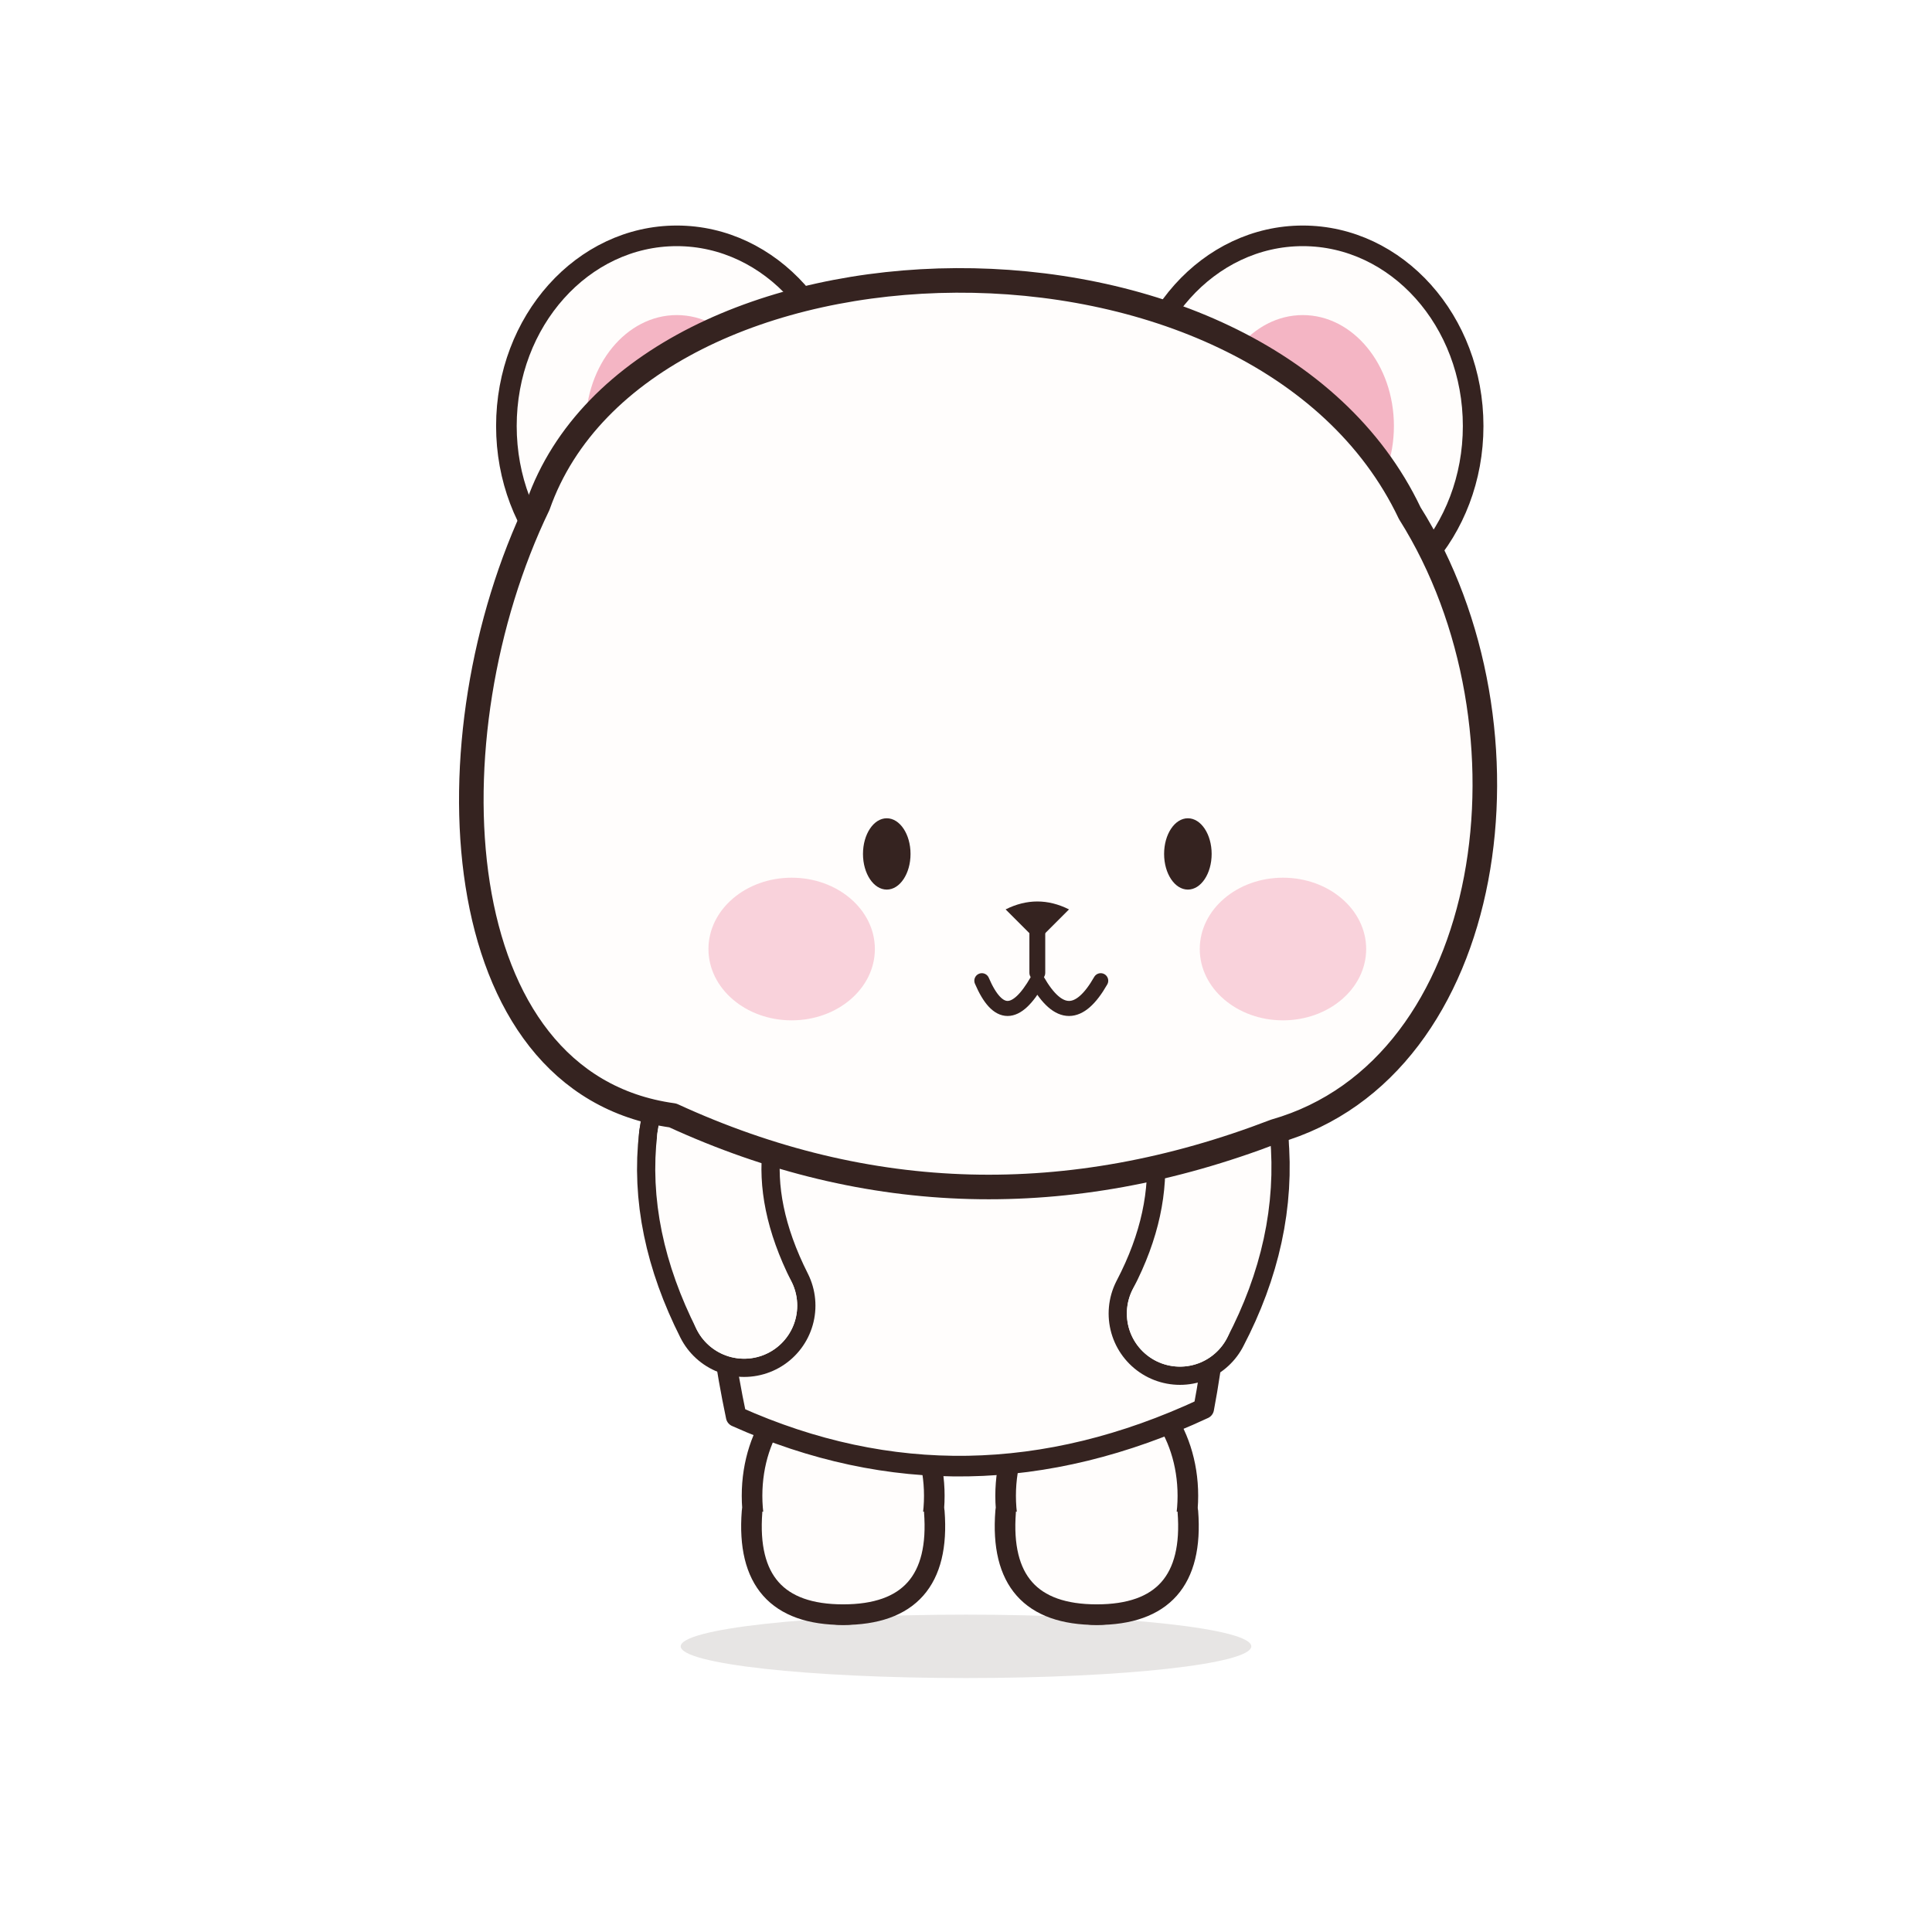
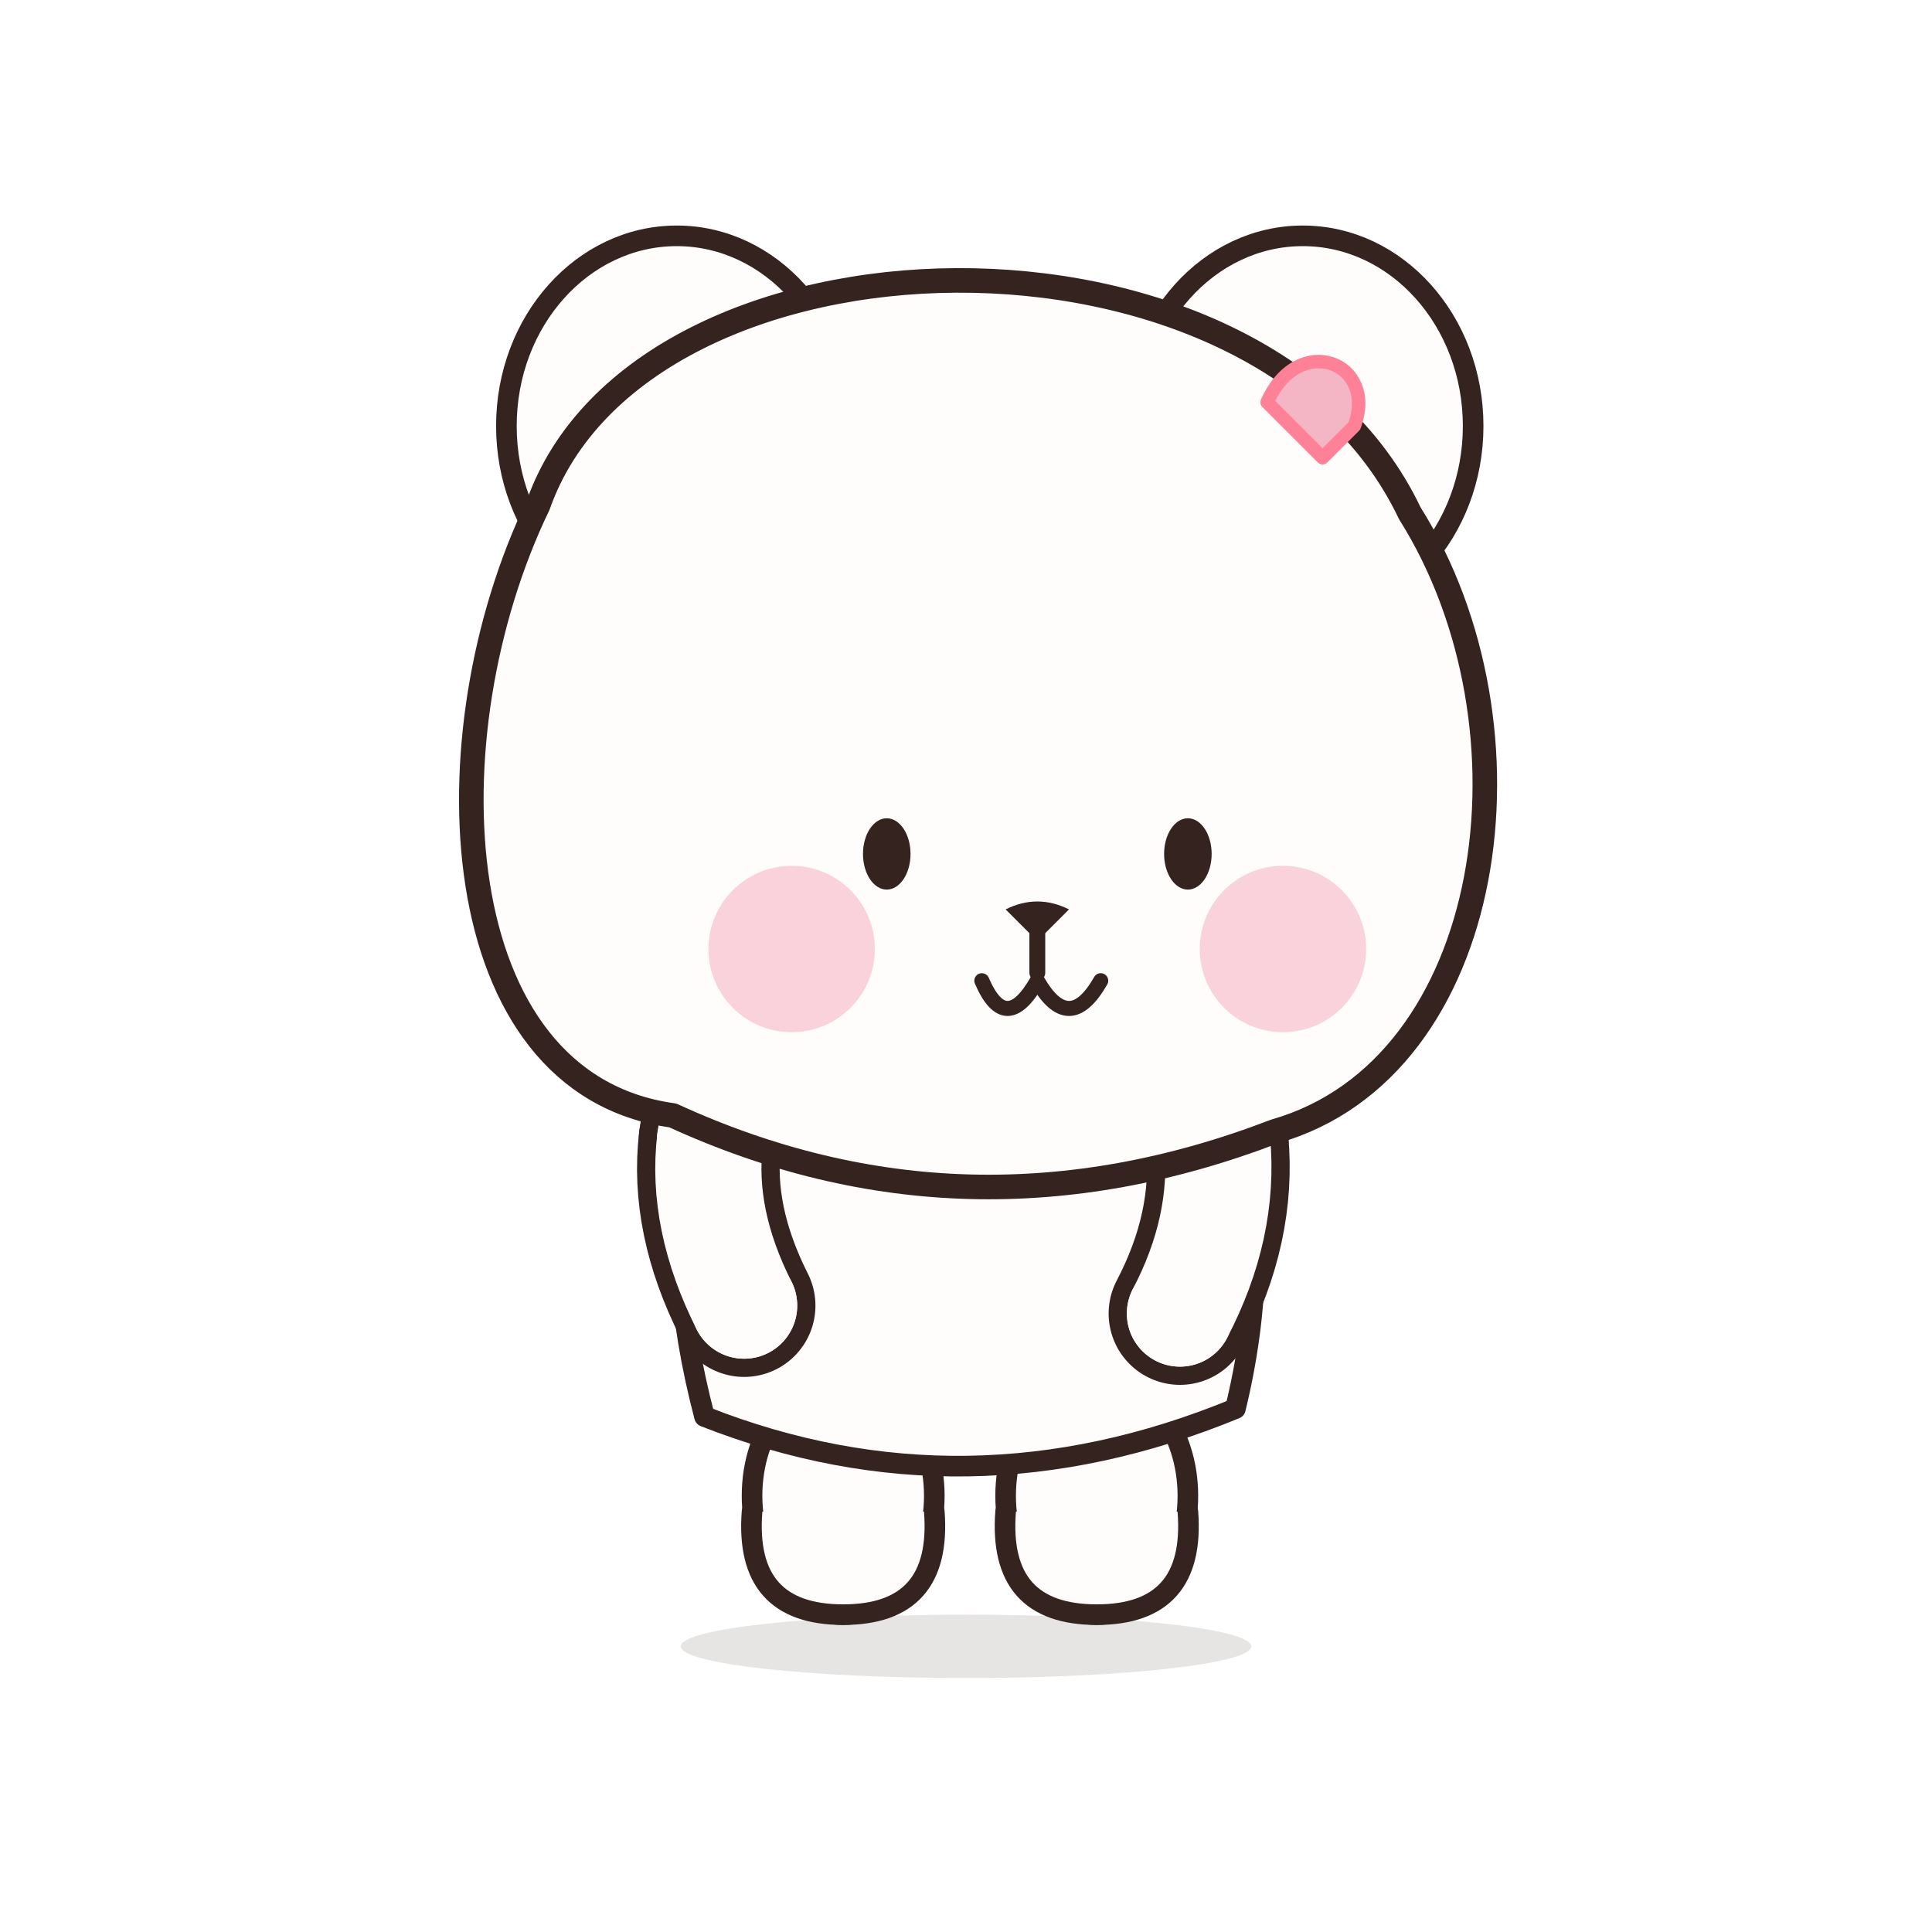
<svg xmlns="http://www.w3.org/2000/svg" width="1024" height="1024" viewBox="0 0 1024 1024">
  <g id="BearRoot" transform="translate(512 860) scale(4.2)" stroke="#352320" stroke-width="2.6" stroke-linecap="round" stroke-linejoin="round" fill="#FFFDFC">
    <ellipse id="GroundShadow" cx="0" cy="3" rx="36" ry="4" fill="#352320" fill-opacity="0.12" stroke="none" />
    <g id="HipControl">
      <g id="LeftLeg">
        <ellipse cx="-15.5" cy="-16" rx="11.5" ry="15" />
      </g>
      <g id="RightLeg">
        <ellipse cx="16.5" cy="-16" rx="11.5" ry="15" />
      </g>
      <g id="LeftFoot">
        <path d="M-27 -14 Q-28 -1 -15.5 -1 Q-3 -1 -4 -14" stroke-width="2.6" />
      </g>
      <g id="RightFoot">
        <path d="M5 -14 Q4 -1 16.5 -1 Q29 -1 28 -14" stroke-width="2.6" />
      </g>
-       <path id="Torso" d="M-22.0 -91.0 Q-37.0 -64.0 -29.0 -26.0 Q0.0 -13.0 30.0 -27.0 Q37.0 -64.0 19.0 -92.0 Z" />
+       <path id="Torso" d="M-22.0 -91.0 Q-43.0 -64.0 -33.0 -26.0 Q-0.0 -13.0 34.0 -27.0 Q43.0 -64.0 19.0 -92.0 Z" />
      <g id="RightArm" fill="none" stroke-width="18">
        <path id="RightUpperArmOutline" d="M-23 -80 Q-31 -71 -32.3 -60.9" />
        <path id="RightLowerArmOutline" d="M-32.3 -60.9 Q-33.5 -50.9 -28 -40" />
        <g stroke="#FFFDFC" stroke-width="13.4">
          <path id="RightUpperArm" d="M-23 -80 Q-31 -71 -32.3 -60.9" />
          <path id="RightLowerArm" d="M-32.3 -60.9 Q-33.5 -50.9 -28 -40" />
        </g>
        <circle id="RightPaw" cx="-28" cy="-40" r="6.7" fill="#FFFDFC" stroke="none" />
      </g>
      <g id="LeftArm" fill="none" stroke-width="18">
        <path id="LeftUpperArmOutline" d="M23 -80 Q30.7 -70.4 31.7 -60.7" />
        <path id="LeftLowerArmOutline" d="M31.7 -60.7 Q32.7 -49.9 27 -39" />
        <g stroke="#FFFDFC" stroke-width="13.4">
          <path id="LeftUpperArm" d="M23 -80 Q30.7 -70.4 31.7 -60.7" />
          <path id="LeftLowerArm" d="M31.7 -60.7 Q32.7 -49.9 27 -39" />
        </g>
        <circle id="LeftPaw" cx="27" cy="-39" r="6.7" fill="#FFFDFC" stroke="none" />
      </g>
      <g id="HeadControl" transform="translate(0 -113)">
        <g id="LeftEar" transform="translate(-36.5 -38)">
          <ellipse cy="0" rx="21.5" ry="24" />
-           <ellipse rx="11.5" ry="14" fill="#F4B5C4" stroke="none" />
        </g>
        <g id="RightEar" transform="translate(42.5 -38)">
          <ellipse rx="21.5" ry="24" />
-           <ellipse rx="11.5" ry="14" fill="#F4B5C4" stroke="none" />
        </g>
        <path id="Head" d="M-54.0 -28.0 C-41.0 -65.0 37.0 -67.0 56.0 -27.0 C73.0 0.0 67.0 43.0 39.0 51.0 Q0.0 66.0 -37.0 49.0 C-66.0 45.0 -68.0 1.0 -54.0 -28.0 Z" stroke-width="3.1" />
+         <path id="EarMark" d="M38.0 -41.0 C42.0 -50.0 52.0 -46.0 49.0 -38.0 L45.0 -34.0 Z" fill="#F4B5C4" stroke="#FF8197" stroke-width="1.7" />
        <g fill="#F4AFBF" fill-opacity="0.545" stroke="none">
-           <ellipse id="LeftCheek" cx="-22" cy="28" rx="10.5" ry="9" />
-           <ellipse id="RightCheek" cx="40" cy="28" rx="10.5" ry="9" />
+           <ellipse id="LeftCheek" cx="-22" cy="28" rx="10.5" ry="10.5" />
+           <ellipse id="RightCheek" cx="40" cy="28" rx="10.5" ry="10.5" />
        </g>
        <g id="EyesNeutral" fill="#352320" stroke="none">
          <ellipse id="LeftEye" cx="-10" cy="16" rx="3" ry="4.5" />
          <ellipse id="RightEye" cx="28" cy="16" rx="3" ry="4.5" />
        </g>
        <g id="EyesClosed" display="none" fill="none" stroke-width="2.4">
          <path d="M-14 14 Q-10 18 -6 14" />
          <path d="M24 14 Q28 18 32 14" />
        </g>
        <g id="EyesHappy" display="none" fill="none" stroke-width="2.4">
          <path d="M-14 17 Q-10 11 -6 17" />
          <path d="M24 17 Q28 11 32 17" />
        </g>
        <g id="EyesSleepy" display="none" fill="#352320" stroke="none">
          <ellipse cx="-10" cy="16" rx="3" ry="1.8" />
          <ellipse cx="28" cy="16" rx="3" ry="1.8" />
        </g>
        <g id="EyesSurprised" display="none" fill="#352320" stroke="none">
          <ellipse cx="-10" cy="16" rx="3" ry="5.5" />
          <ellipse cx="28" cy="16" rx="3" ry="5.5" />
        </g>
        <path id="Nose" d="M5 23 Q9 21 13 23 L9 27 Z" fill="#352320" stroke="none" />
        <path d="M9 26 L9 31" fill="none" stroke-width="2" />
        <path id="Mouth" d="M2.0 32.0 Q5.0 39.0 9.0 32.0 Q13.0 39.0 17.0 32.0" fill="none" stroke-width="1.9" />
        <path id="MouthSad" d="M2.0 36.0 Q5.0 29.0 9.0 32.0 Q13.0 29.0 17.0 36.0" fill="none" stroke-width="1.9" display="none" />
        <ellipse id="MouthSurprised" cx="9" cy="35" rx="3.2" ry="4.5" display="none" fill="#352320" stroke="none" />
        <path id="MouthKiss" d="M7 31 Q16 32 10 35 Q16 38 7 39" fill="none" stroke-width="1.9" display="none" />
      </g>
    </g>
  </g>
</svg>
